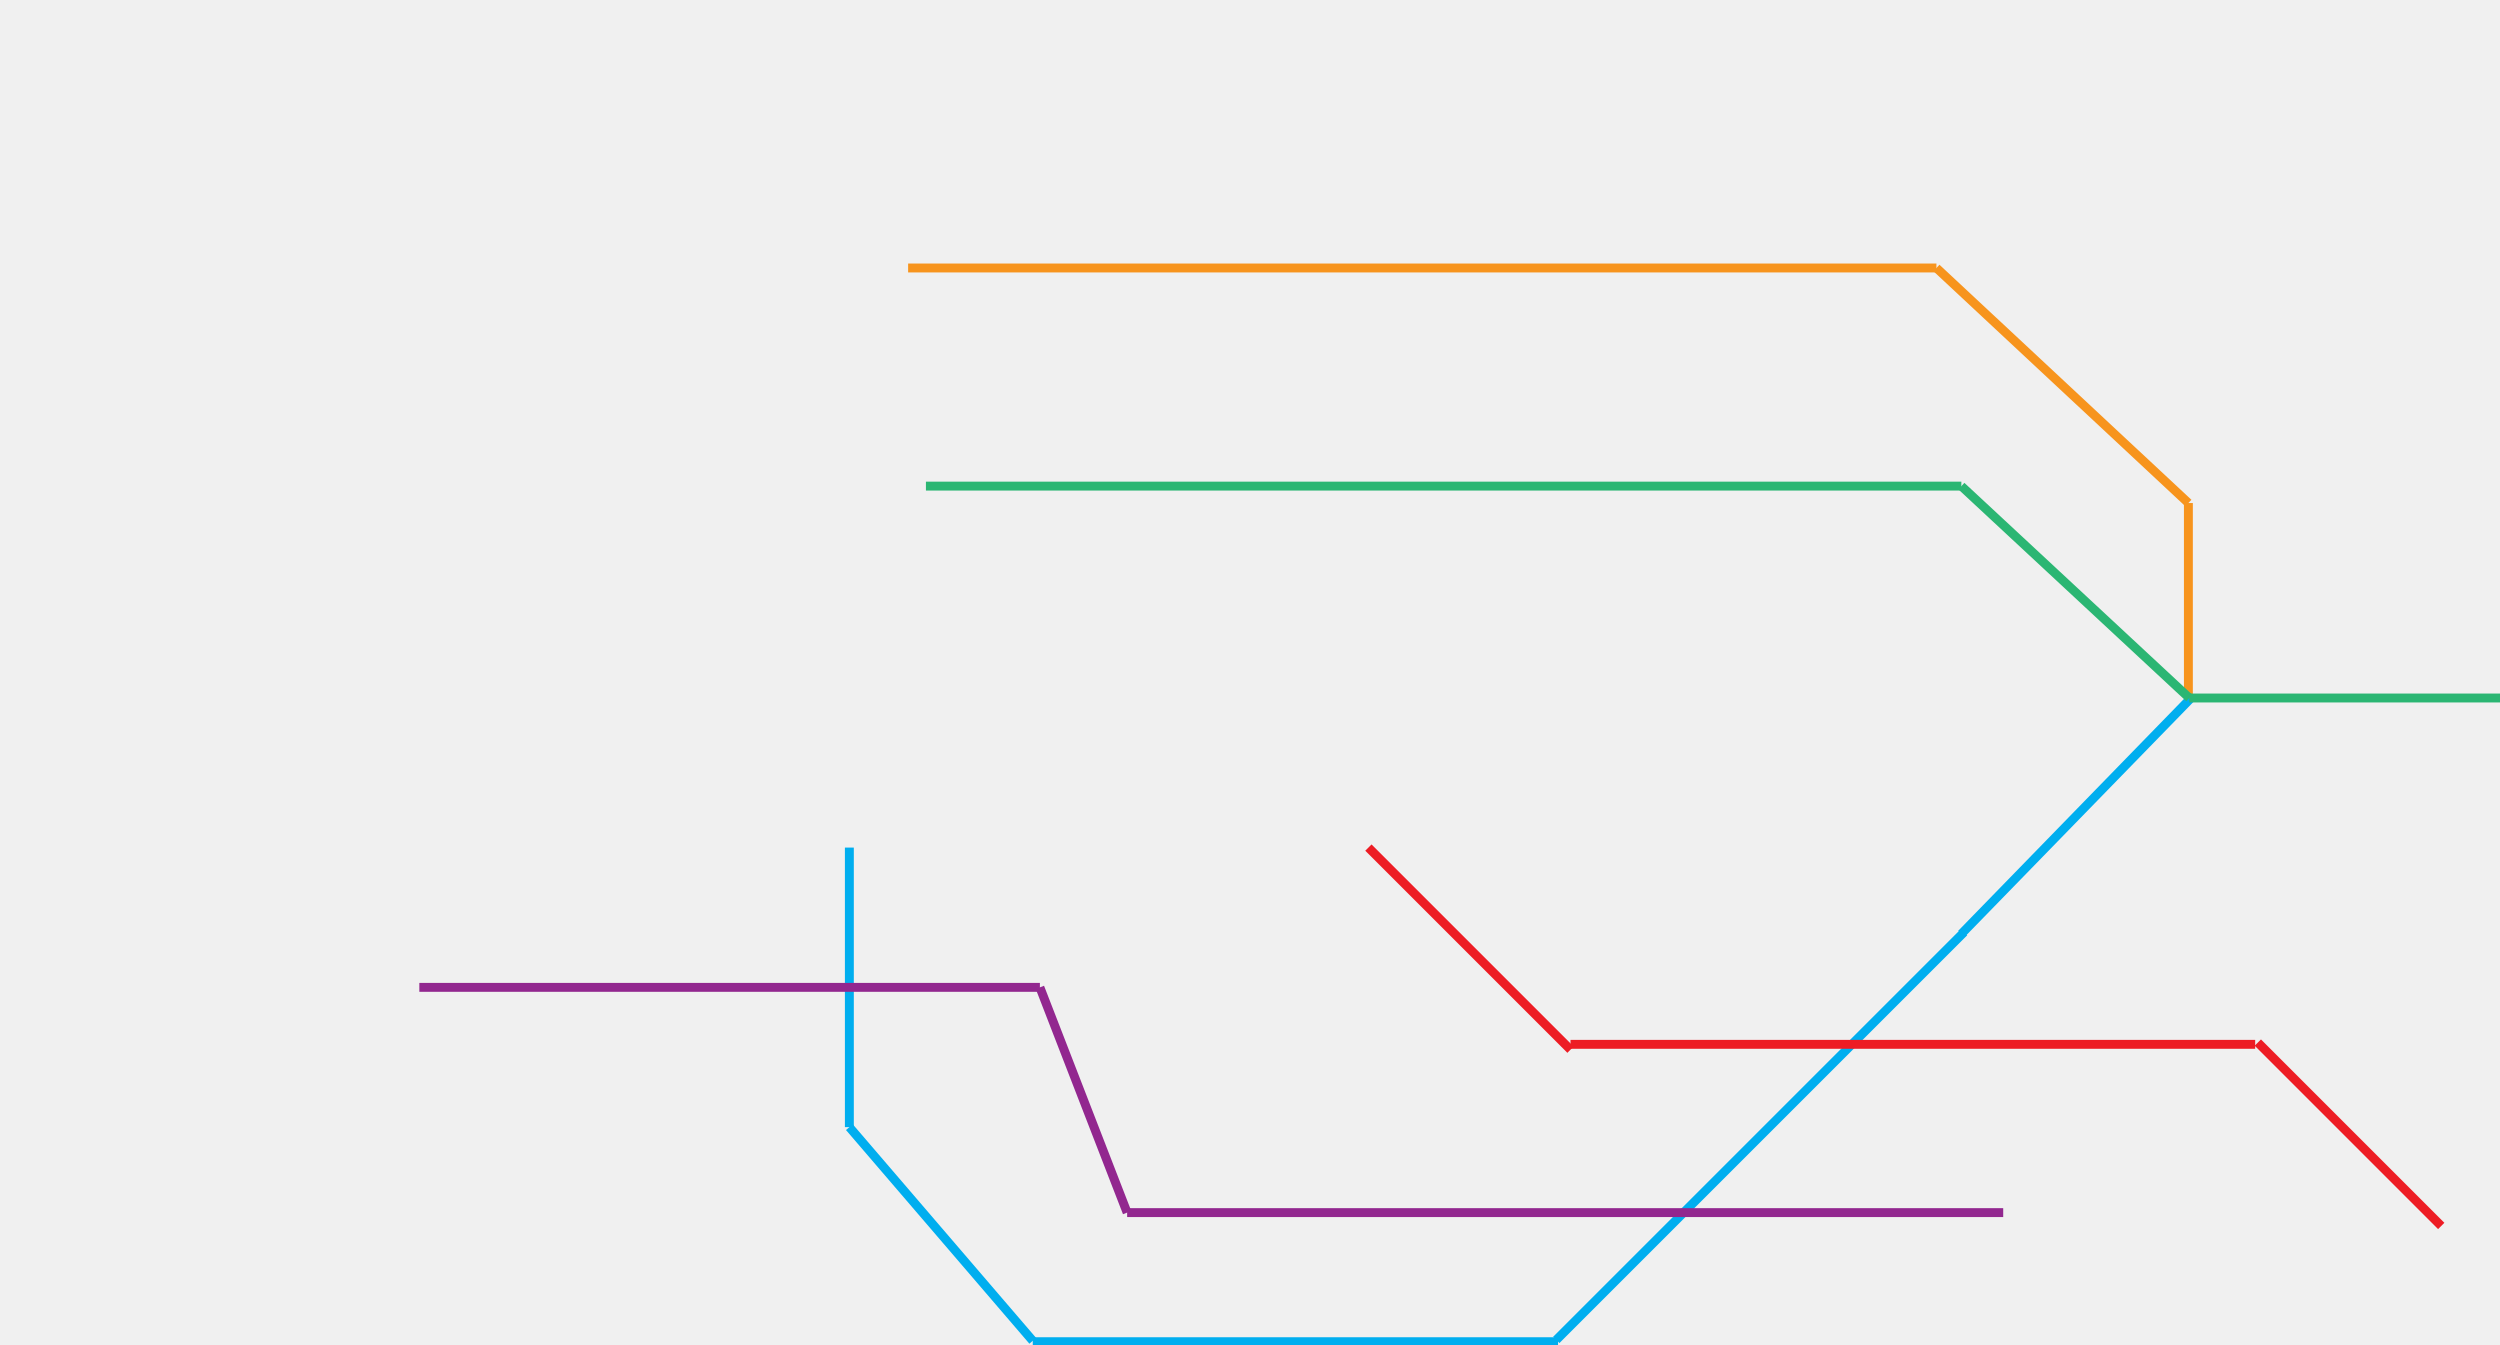
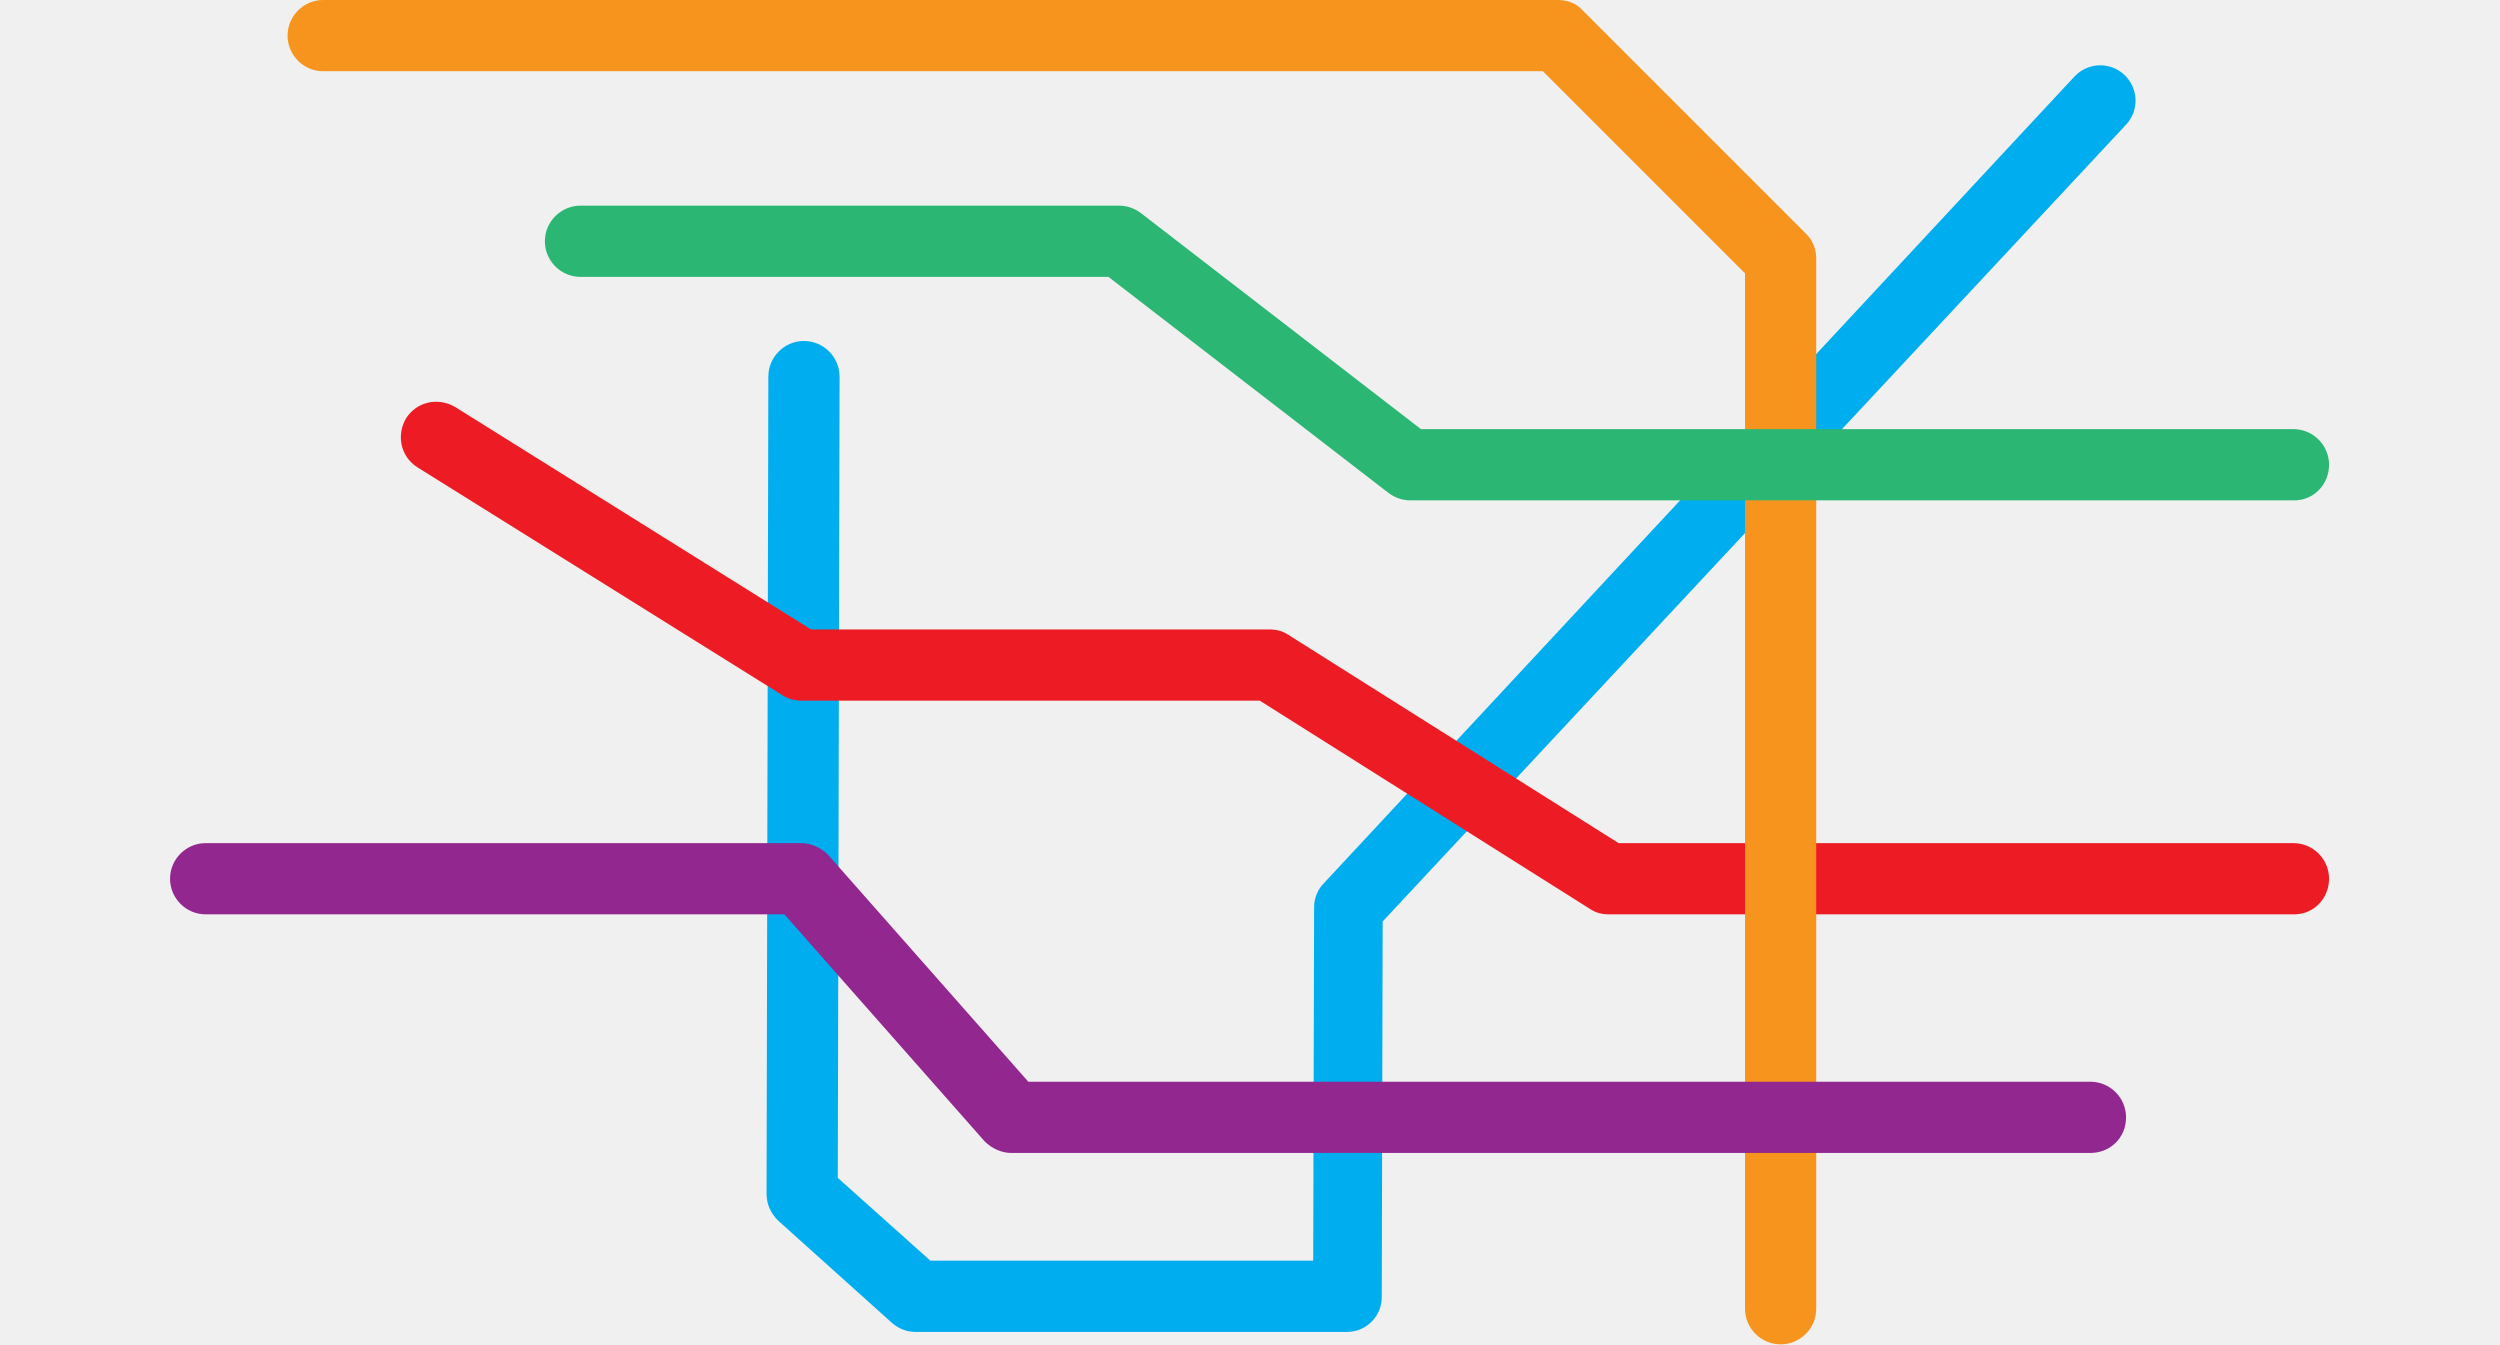
<svg xmlns="http://www.w3.org/2000/svg" version="1.1" id="Layer_1" x="0px" y="0px" viewBox="0 0 280.8 151" style="enable-background:new 0 0 280.8 151;" xml:space="preserve">
  <style type="text/css">
- 	.st0{stroke:#000000;stroke-width:4;stroke-linecap:round;stroke-linejoin:round;stroke-miterlimit:10;}
- 	.st1{fill:#FFFFFF;}
- 	.st2{fill:none;stroke:#000000;stroke-width:27;stroke-linecap:round;stroke-linejoin:round;stroke-miterlimit:10;}
- 	.st3{fill:none;}
- 	.st4{fill:#FED305;}
- 	.st5{fill:#EE3724;}
- 	.st6{fill:#EE3024;}
- 	.st7{fill:#FCD208;}
- 	.st8{fill:#FDD901;}
- 	.st9{fill:#FAD00C;}
- 	.st10{fill:#009DD9;}
- 	.st11{fill:#4A3634;}
- 	.st12{fill:#EC2624;}
- 	.st13{fill:#ED2824;}
- 	.st14{fill:#FCD42B;}
- 	.st15{fill:#E8D257;}
- 	.st16{fill:#FCD20C;}
- 	.st17{fill:#FAD310;}
- 	.st18{fill:#273B87;}
- 	.st19{fill:#293580;}
- 	.st20{fill:#EE2824;}
- 	.st21{fill:none;stroke:#00AEEF;stroke-miterlimit:10;}
- 	.st22{fill:none;stroke:#F7941D;stroke-miterlimit:10;}
- 	.st23{fill:none;stroke:#ED1C24;stroke-miterlimit:10;}
- 	.st24{fill:none;stroke:#2BB673;stroke-miterlimit:10;}
- 	.st25{fill:none;stroke:#92278F;stroke-miterlimit:10;}
+ 	.st0{fill:#00AEEF;}
+ 	.st1{fill:none;stroke:#00AEEF;stroke-width:8;stroke-linecap:round;stroke-linejoin:round;stroke-miterlimit:10;}
+ 	.st2{fill:#ED1C24;}
+ 	.st3{fill:#F7941D;}
+ 	.st4{fill:#2BB673;}
+ 	.st5{fill:#92278F;}
</style>
-   <rect class="st3" width="103.6" height="92.7" />
  <g>
-     <line class="st21" x1="95.4" y1="95.2" x2="95.4" y2="126.6" />
-     <line class="st21" x1="116" y1="150.6" x2="95.4" y2="126.6" />
-     <line class="st21" x1="175" y1="150.7" x2="116" y2="150.7" />
-     <line class="st21" x1="220.6" y1="104.7" x2="174.8" y2="150.5" />
-     <line class="st21" x1="246.1" y1="78.4" x2="220.3" y2="104.9" />
-     <line class="st22" x1="245.8" y1="56.5" x2="245.8" y2="78.4" />
-     <line class="st22" x1="217.5" y1="30.1" x2="245.8" y2="56.5" />
-     <line class="st22" x1="102" y1="30.1" x2="217.5" y2="30.1" />
-   </g>
-   <g>
-     <line class="st23" x1="153.7" y1="95.2" x2="176.4" y2="117.9" />
-     <line class="st23" x1="253.3" y1="117.3" x2="176.4" y2="117.3" />
-     <line class="st23" x1="274.2" y1="137.7" x2="253.6" y2="117.1" />
-   </g>
-   <g>
-     <line class="st24" x1="104" y1="54.6" x2="220.3" y2="54.6" />
-     <line class="st24" x1="245.9" y1="78.4" x2="220.3" y2="54.6" />
-     <line class="st24" x1="280.8" y1="78.4" x2="245.9" y2="78.4" />
-   </g>
-   <g>
-     <line class="st25" x1="47.1" y1="110.9" x2="116.8" y2="110.9" />
-     <line class="st25" x1="126.6" y1="136.2" x2="116.8" y2="110.9" />
-     <line class="st25" x1="225" y1="136.2" x2="126.6" y2="136.2" />
+     <path class="st0" d="M151.3,149.6h-48.5c-1,0-1.9-0.4-2.6-1l-12.8-11.5c-0.8-0.8-1.3-1.8-1.3-3l0.2-91.8c0-2.2,1.8-4,4-4   c0,0,0,0,0,0c2.2,0,4,1.8,4,4l-0.2,90l10.4,9.3h43l0.1-39.7c0-1,0.4-2,1.1-2.7L233,8.6c1.5-1.6,4-1.7,5.6-0.2   c1.6,1.5,1.7,4,0.2,5.6l-83.5,89.5l-0.1,42.2C155.2,147.8,153.5,149.6,151.3,149.6z" />
+     <path class="st1" d="M75.7,53.5" />
+     <path class="st2" d="M257.7,102.7h-77c-0.8,0-1.5-0.2-2.1-0.6l-37.1-23.4H90c-0.7,0-1.5-0.2-2.1-0.6L46.9,52.5   c-1.9-1.2-2.4-3.6-1.3-5.5c1.2-1.9,3.6-2.4,5.5-1.3l40,25h51.5c0.8,0,1.5,0.2,2.1,0.6l37.1,23.4h75.8c2.2,0,4,1.8,4,4   S259.9,102.7,257.7,102.7z" />
+     <path class="st3" d="M200,151c-2.2,0-4-1.8-4-4V30.7L173.3,8h-137c-2.2,0-4-1.8-4-4s1.8-4,4-4H175c1.1,0,2.1,0.4,2.8,1.2l25.1,25.1   C203.6,27,204,28,204,29v118C204,149.2,202.2,151,200,151z" />
+     <path class="st4" d="M257.7,56.2h-99.3c-0.9,0-1.7-0.3-2.4-0.8l-31.5-24.3H65.2c-2.2,0-4-1.8-4-4s1.8-4,4-4h60.5   c0.9,0,1.7,0.3,2.4,0.8l31.5,24.3h98c2.2,0,4,1.8,4,4S259.9,56.2,257.7,56.2z" />
+     <path class="st5" d="M234.8,129.5H113.6c-1.1,0-2.2-0.5-3-1.3l-22.5-25.5H23.1c-2.2,0-4-1.8-4-4s1.8-4,4-4H90c1.1,0,2.2,0.5,3,1.3   l22.5,25.5h119.3c2.2,0,4,1.8,4,4C238.8,127.8,237,129.5,234.8,129.5z" />
  </g>
</svg>
